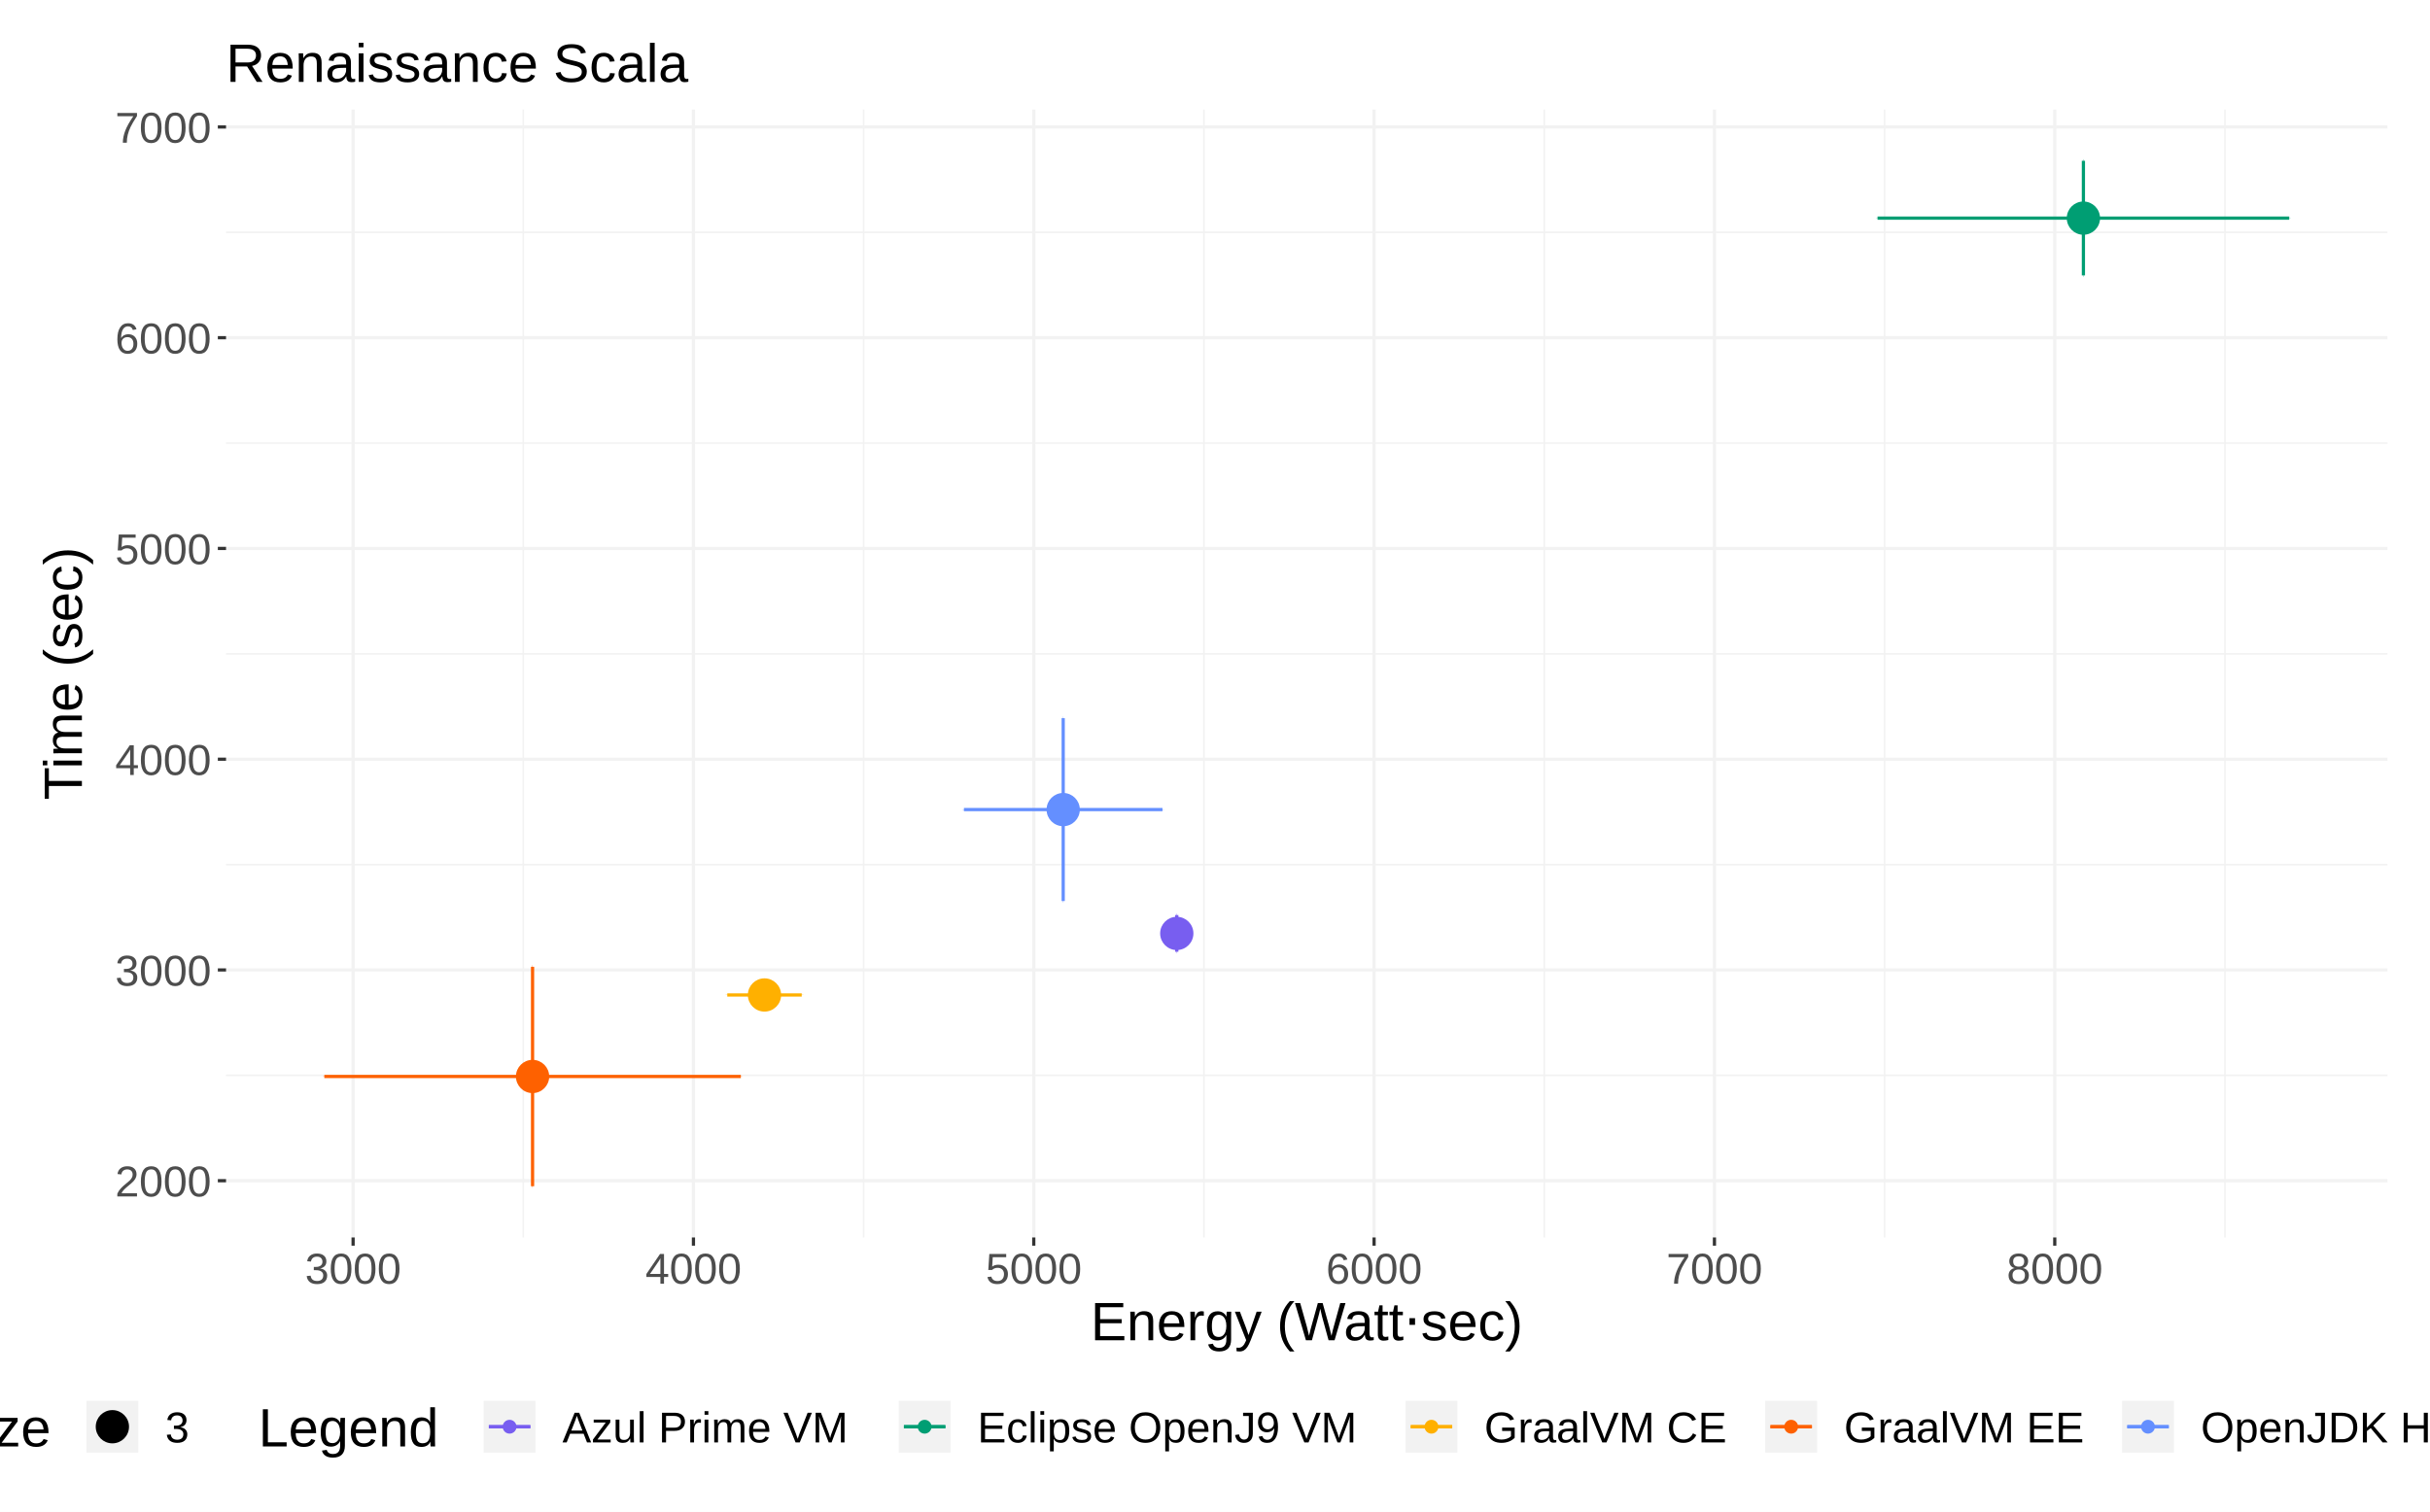
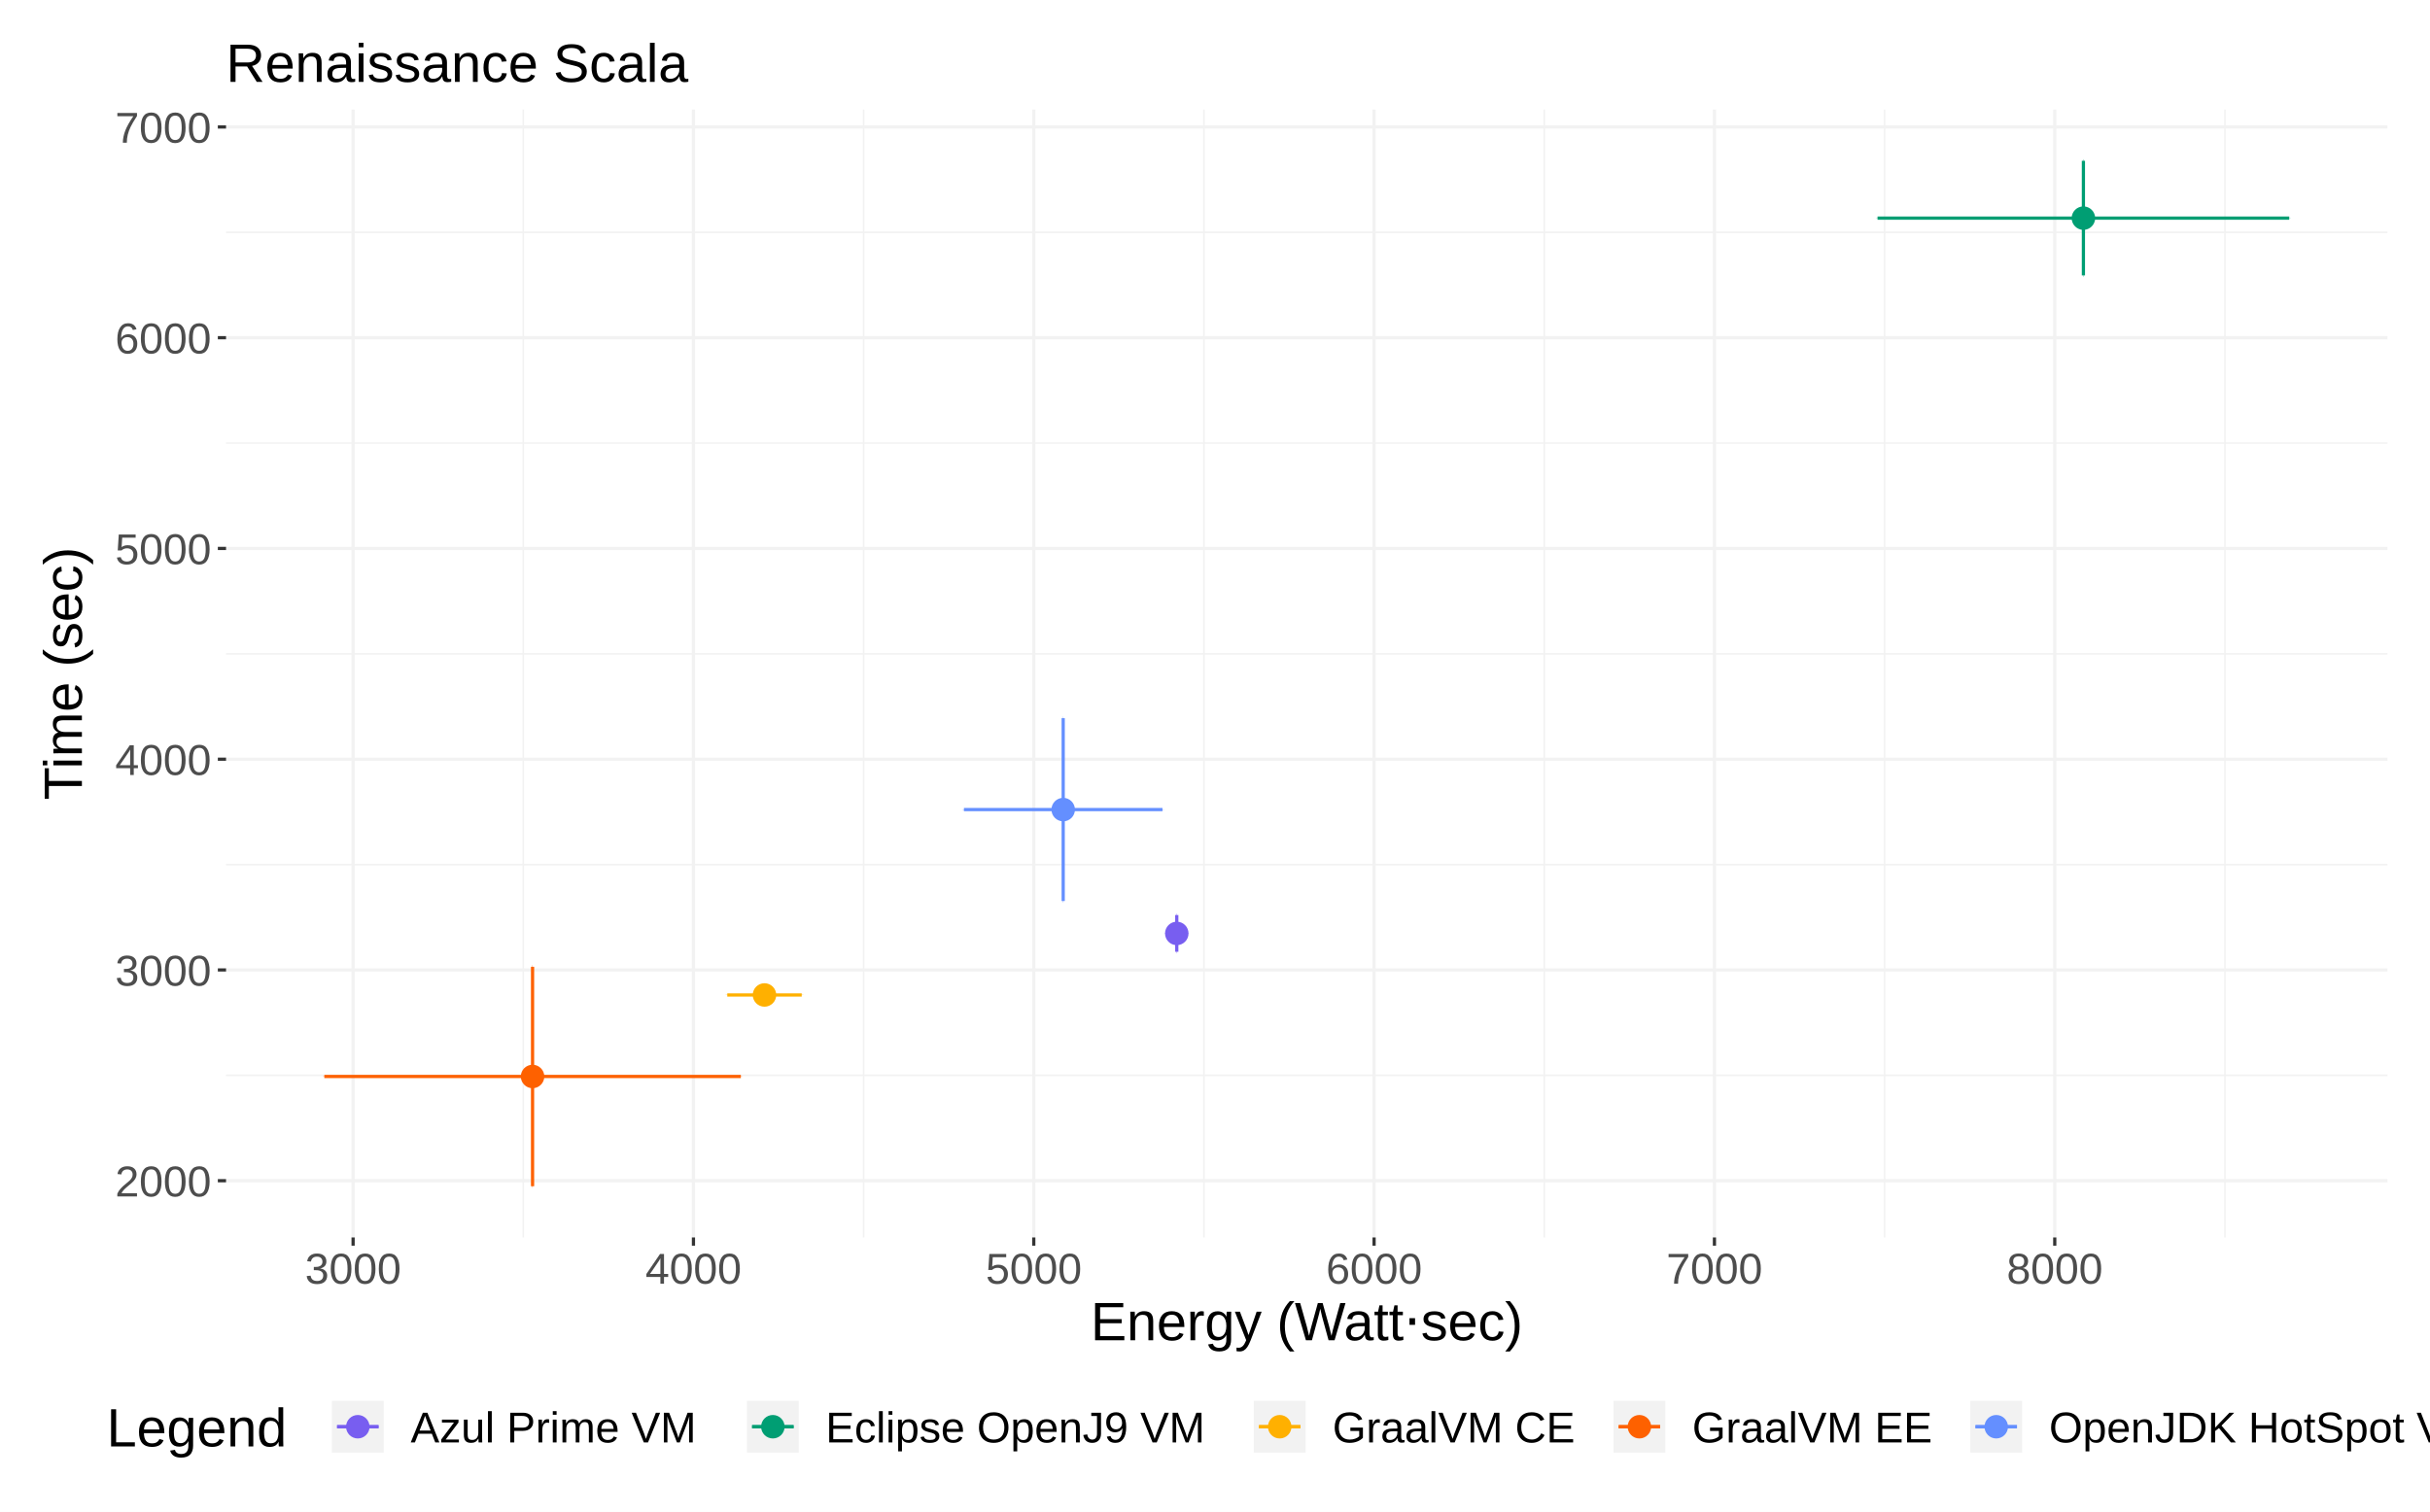
<svg xmlns="http://www.w3.org/2000/svg" class="svglite" width="810.00pt" height="504.00pt" viewBox="0 0 810.00 504.00">
  <defs>
    <style type="text/css">
    .svglite line, .svglite polyline, .svglite polygon, .svglite path, .svglite rect, .svglite circle {
      fill: none;
      stroke: #000000;
      stroke-linecap: round;
      stroke-linejoin: round;
      stroke-miterlimit: 10.00;
    }
    .svglite text {
      white-space: pre;
    }
  </style>
  </defs>
  <rect width="100%" height="100%" style="stroke: none; fill: #FFFFFF;" />
  <defs>
    <clipPath id="cpMC4wMHw4MTAuMDB8MC4wMHw1MDQuMDA=">
      <rect x="0.00" y="0.00" width="810.00" height="504.00" />
    </clipPath>
  </defs>
  <g clip-path="url(#cpMC4wMHw4MTAuMDB8MC4wMHw1MDQuMDA=)">
    <rect x="0.00" y="-0" width="810.00" height="504.00" style="stroke-width: 1.07; stroke: #FFFFFF; fill: #FFFFFF;" />
  </g>
  <defs>
    <clipPath id="cpNzUuMzV8Nzk1LjgzfDM2LjUyfDQxMi42MA==">
      <rect x="75.35" y="36.52" width="720.48" height="376.08" />
    </clipPath>
  </defs>
  <g clip-path="url(#cpNzUuMzV8Nzk1LjgzfDM2LjUyfDQxMi42MA==)">
    <rect x="75.35" y="36.52" width="720.48" height="376.08" style="stroke-width: 1.07; stroke: none;" />
    <polyline points="75.35,358.55 795.83,358.55 " style="stroke-width: 0.53; stroke: #F2F2F2; stroke-linecap: butt;" />
    <polyline points="75.35,288.28 795.83,288.28 " style="stroke-width: 0.53; stroke: #F2F2F2; stroke-linecap: butt;" />
    <polyline points="75.35,218.01 795.83,218.01 " style="stroke-width: 0.53; stroke: #F2F2F2; stroke-linecap: butt;" />
    <polyline points="75.35,147.74 795.83,147.74 " style="stroke-width: 0.53; stroke: #F2F2F2; stroke-linecap: butt;" />
    <polyline points="75.35,77.47 795.83,77.47 " style="stroke-width: 0.53; stroke: #F2F2F2; stroke-linecap: butt;" />
    <polyline points="174.43,412.60 174.43,36.52 " style="stroke-width: 0.53; stroke: #F2F2F2; stroke-linecap: butt;" />
    <polyline points="287.87,412.60 287.87,36.52 " style="stroke-width: 0.53; stroke: #F2F2F2; stroke-linecap: butt;" />
    <polyline points="401.31,412.60 401.31,36.52 " style="stroke-width: 0.53; stroke: #F2F2F2; stroke-linecap: butt;" />
    <polyline points="514.76,412.60 514.76,36.52 " style="stroke-width: 0.53; stroke: #F2F2F2; stroke-linecap: butt;" />
    <polyline points="628.20,412.60 628.20,36.52 " style="stroke-width: 0.53; stroke: #F2F2F2; stroke-linecap: butt;" />
    <polyline points="741.64,412.60 741.64,36.52 " style="stroke-width: 0.53; stroke: #F2F2F2; stroke-linecap: butt;" />
    <polyline points="75.35,393.68 795.83,393.68 " style="stroke-width: 1.07; stroke: #F2F2F2; stroke-linecap: butt;" />
    <polyline points="75.35,323.41 795.83,323.41 " style="stroke-width: 1.07; stroke: #F2F2F2; stroke-linecap: butt;" />
    <polyline points="75.35,253.14 795.83,253.14 " style="stroke-width: 1.07; stroke: #F2F2F2; stroke-linecap: butt;" />
    <polyline points="75.35,182.87 795.83,182.87 " style="stroke-width: 1.07; stroke: #F2F2F2; stroke-linecap: butt;" />
    <polyline points="75.35,112.60 795.83,112.60 " style="stroke-width: 1.07; stroke: #F2F2F2; stroke-linecap: butt;" />
    <polyline points="75.35,42.34 795.83,42.34 " style="stroke-width: 1.07; stroke: #F2F2F2; stroke-linecap: butt;" />
    <polyline points="117.70,412.60 117.70,36.52 " style="stroke-width: 1.07; stroke: #F2F2F2; stroke-linecap: butt;" />
    <polyline points="231.15,412.60 231.15,36.52 " style="stroke-width: 1.07; stroke: #F2F2F2; stroke-linecap: butt;" />
    <polyline points="344.59,412.60 344.59,36.52 " style="stroke-width: 1.07; stroke: #F2F2F2; stroke-linecap: butt;" />
    <polyline points="458.03,412.60 458.03,36.52 " style="stroke-width: 1.07; stroke: #F2F2F2; stroke-linecap: butt;" />
    <polyline points="571.48,412.60 571.48,36.52 " style="stroke-width: 1.07; stroke: #F2F2F2; stroke-linecap: butt;" />
    <polyline points="684.92,412.60 684.92,36.52 " style="stroke-width: 1.07; stroke: #F2F2F2; stroke-linecap: butt;" />
-     <circle cx="392.26" cy="311.23" r="5.19" style="stroke-width: 0.71; stroke: #785EF0; fill: #785EF0;" />
-     <circle cx="694.47" cy="72.73" r="5.19" style="stroke-width: 0.71; stroke: #009E73; fill: #009E73;" />
-     <circle cx="254.83" cy="331.75" r="5.19" style="stroke-width: 0.71; stroke: #FFB000; fill: #FFB000;" />
-     <circle cx="177.52" cy="358.93" r="5.19" style="stroke-width: 0.71; stroke: #FE6100; fill: #FE6100;" />
-     <circle cx="354.40" cy="269.94" r="5.19" style="stroke-width: 0.71; stroke: #648FFF; fill: #648FFF;" />
+     <circle cx="392.26" cy="311.23" r="3.56" style="stroke-width: 0.71; stroke: #785EF0; fill: #785EF0;" />
+     <circle cx="694.47" cy="72.73" r="3.56" style="stroke-width: 0.71; stroke: #009E73; fill: #009E73;" />
+     <circle cx="254.83" cy="331.75" r="3.56" style="stroke-width: 0.71; stroke: #FFB000; fill: #FFB000;" />
+     <circle cx="177.52" cy="358.93" r="3.56" style="stroke-width: 0.71; stroke: #FE6100; fill: #FE6100;" />
+     <circle cx="354.40" cy="269.94" r="3.56" style="stroke-width: 0.71; stroke: #648FFF; fill: #648FFF;" />
    <polyline points="395.76,311.25 395.76,311.20 " style="stroke-width: 1.07; stroke: #785EF0; stroke-linecap: butt;" />
    <polyline points="395.76,311.23 388.76,311.23 " style="stroke-width: 1.07; stroke: #785EF0; stroke-linecap: butt;" />
    <polyline points="388.76,311.25 388.76,311.20 " style="stroke-width: 1.07; stroke: #785EF0; stroke-linecap: butt;" />
    <polyline points="763.08,72.75 763.08,72.70 " style="stroke-width: 1.07; stroke: #009E73; stroke-linecap: butt;" />
    <polyline points="763.08,72.73 625.85,72.73 " style="stroke-width: 1.07; stroke: #009E73; stroke-linecap: butt;" />
    <polyline points="625.85,72.75 625.85,72.70 " style="stroke-width: 1.07; stroke: #009E73; stroke-linecap: butt;" />
    <polyline points="267.24,331.77 267.24,331.72 " style="stroke-width: 1.07; stroke: #FFB000; stroke-linecap: butt;" />
    <polyline points="267.24,331.75 242.43,331.75 " style="stroke-width: 1.07; stroke: #FFB000; stroke-linecap: butt;" />
    <polyline points="242.43,331.77 242.43,331.72 " style="stroke-width: 1.07; stroke: #FFB000; stroke-linecap: butt;" />
    <polyline points="246.95,358.95 246.95,358.90 " style="stroke-width: 1.07; stroke: #FE6100; stroke-linecap: butt;" />
    <polyline points="246.95,358.93 108.10,358.93 " style="stroke-width: 1.07; stroke: #FE6100; stroke-linecap: butt;" />
    <polyline points="108.10,358.95 108.10,358.90 " style="stroke-width: 1.07; stroke: #FE6100; stroke-linecap: butt;" />
    <polyline points="387.49,269.97 387.49,269.92 " style="stroke-width: 1.07; stroke: #648FFF; stroke-linecap: butt;" />
    <polyline points="387.49,269.94 321.31,269.94 " style="stroke-width: 1.07; stroke: #648FFF; stroke-linecap: butt;" />
    <polyline points="321.31,269.97 321.31,269.92 " style="stroke-width: 1.07; stroke: #648FFF; stroke-linecap: butt;" />
    <polyline points="392.22,305.10 392.30,305.10 " style="stroke-width: 1.07; stroke: #785EF0; stroke-linecap: butt;" />
    <polyline points="392.26,305.10 392.26,317.35 " style="stroke-width: 1.07; stroke: #785EF0; stroke-linecap: butt;" />
    <polyline points="392.22,317.35 392.30,317.35 " style="stroke-width: 1.07; stroke: #785EF0; stroke-linecap: butt;" />
    <polyline points="694.43,53.62 694.51,53.62 " style="stroke-width: 1.07; stroke: #009E73; stroke-linecap: butt;" />
    <polyline points="694.47,53.62 694.47,91.83 " style="stroke-width: 1.07; stroke: #009E73; stroke-linecap: butt;" />
    <polyline points="694.43,91.83 694.51,91.83 " style="stroke-width: 1.07; stroke: #009E73; stroke-linecap: butt;" />
    <polyline points="254.79,329.83 254.87,329.83 " style="stroke-width: 1.07; stroke: #FFB000; stroke-linecap: butt;" />
    <polyline points="254.83,329.83 254.83,333.66 " style="stroke-width: 1.07; stroke: #FFB000; stroke-linecap: butt;" />
    <polyline points="254.79,333.66 254.87,333.66 " style="stroke-width: 1.07; stroke: #FFB000; stroke-linecap: butt;" />
    <polyline points="177.48,322.35 177.56,322.35 " style="stroke-width: 1.07; stroke: #FE6100; stroke-linecap: butt;" />
    <polyline points="177.52,322.35 177.52,395.51 " style="stroke-width: 1.07; stroke: #FE6100; stroke-linecap: butt;" />
    <polyline points="177.48,395.51 177.56,395.51 " style="stroke-width: 1.07; stroke: #FE6100; stroke-linecap: butt;" />
    <polyline points="354.37,239.46 354.44,239.46 " style="stroke-width: 1.07; stroke: #648FFF; stroke-linecap: butt;" />
    <polyline points="354.40,239.46 354.40,300.43 " style="stroke-width: 1.07; stroke: #648FFF; stroke-linecap: butt;" />
    <polyline points="354.37,300.43 354.44,300.43 " style="stroke-width: 1.07; stroke: #648FFF; stroke-linecap: butt;" />
  </g>
  <g clip-path="url(#cpMC4wMHw4MTAuMDB8MC4wMHw1MDQuMDA=)">
    <text x="70.42" y="398.93" text-anchor="end" style="font-size: 14.40px;fill: #4D4D4D; font-family: &quot;Liberation Sans&quot;;" textLength="36.63px" lengthAdjust="spacingAndGlyphs">2000</text>
    <text x="70.42" y="328.66" text-anchor="end" style="font-size: 14.40px;fill: #4D4D4D; font-family: &quot;Liberation Sans&quot;;" textLength="36.63px" lengthAdjust="spacingAndGlyphs">3000</text>
    <text x="70.42" y="258.39" text-anchor="end" style="font-size: 14.40px;fill: #4D4D4D; font-family: &quot;Liberation Sans&quot;;" textLength="36.63px" lengthAdjust="spacingAndGlyphs">4000</text>
    <text x="70.42" y="188.12" text-anchor="end" style="font-size: 14.40px;fill: #4D4D4D; font-family: &quot;Liberation Sans&quot;;" textLength="36.63px" lengthAdjust="spacingAndGlyphs">5000</text>
    <text x="70.42" y="117.85" text-anchor="end" style="font-size: 14.40px;fill: #4D4D4D; font-family: &quot;Liberation Sans&quot;;" textLength="36.63px" lengthAdjust="spacingAndGlyphs">6000</text>
    <text x="70.42" y="47.58" text-anchor="end" style="font-size: 14.40px;fill: #4D4D4D; font-family: &quot;Liberation Sans&quot;;" textLength="36.63px" lengthAdjust="spacingAndGlyphs">7000</text>
    <polyline points="72.61,393.68 75.35,393.68 " style="stroke-width: 1.07; stroke: #333333; stroke-linecap: butt;" />
    <polyline points="72.61,323.41 75.35,323.41 " style="stroke-width: 1.07; stroke: #333333; stroke-linecap: butt;" />
    <polyline points="72.61,253.14 75.35,253.14 " style="stroke-width: 1.07; stroke: #333333; stroke-linecap: butt;" />
    <polyline points="72.61,182.87 75.35,182.87 " style="stroke-width: 1.07; stroke: #333333; stroke-linecap: butt;" />
    <polyline points="72.61,112.60 75.35,112.60 " style="stroke-width: 1.07; stroke: #333333; stroke-linecap: butt;" />
    <polyline points="72.61,42.34 75.35,42.34 " style="stroke-width: 1.07; stroke: #333333; stroke-linecap: butt;" />
    <polyline points="117.70,415.34 117.70,412.60 " style="stroke-width: 1.07; stroke: #333333; stroke-linecap: butt;" />
    <polyline points="231.15,415.34 231.15,412.60 " style="stroke-width: 1.07; stroke: #333333; stroke-linecap: butt;" />
    <polyline points="344.59,415.34 344.59,412.60 " style="stroke-width: 1.07; stroke: #333333; stroke-linecap: butt;" />
    <polyline points="458.03,415.34 458.03,412.60 " style="stroke-width: 1.07; stroke: #333333; stroke-linecap: butt;" />
    <polyline points="571.48,415.34 571.48,412.60 " style="stroke-width: 1.07; stroke: #333333; stroke-linecap: butt;" />
    <polyline points="684.92,415.34 684.92,412.60 " style="stroke-width: 1.07; stroke: #333333; stroke-linecap: butt;" />
    <text x="117.70" y="428.02" text-anchor="middle" style="font-size: 14.40px;fill: #4D4D4D; font-family: &quot;Liberation Sans&quot;;" textLength="36.63px" lengthAdjust="spacingAndGlyphs">3000</text>
    <text x="231.15" y="428.02" text-anchor="middle" style="font-size: 14.40px;fill: #4D4D4D; font-family: &quot;Liberation Sans&quot;;" textLength="36.63px" lengthAdjust="spacingAndGlyphs">4000</text>
    <text x="344.59" y="428.02" text-anchor="middle" style="font-size: 14.40px;fill: #4D4D4D; font-family: &quot;Liberation Sans&quot;;" textLength="36.63px" lengthAdjust="spacingAndGlyphs">5000</text>
    <text x="458.03" y="428.02" text-anchor="middle" style="font-size: 14.40px;fill: #4D4D4D; font-family: &quot;Liberation Sans&quot;;" textLength="36.63px" lengthAdjust="spacingAndGlyphs">6000</text>
    <text x="571.48" y="428.02" text-anchor="middle" style="font-size: 14.40px;fill: #4D4D4D; font-family: &quot;Liberation Sans&quot;;" textLength="36.63px" lengthAdjust="spacingAndGlyphs">7000</text>
    <text x="684.92" y="428.02" text-anchor="middle" style="font-size: 14.40px;fill: #4D4D4D; font-family: &quot;Liberation Sans&quot;;" textLength="36.63px" lengthAdjust="spacingAndGlyphs">8000</text>
    <text x="435.59" y="446.88" text-anchor="middle" style="font-size: 18.00px; font-family: &quot;Liberation Sans&quot;;" textLength="160.65px" lengthAdjust="spacingAndGlyphs">Energy (Watt⋅sec)</text>
    <text transform="translate(27.30,224.56) rotate(-90)" text-anchor="middle" style="font-size: 18.00px; font-family: &quot;Liberation Sans&quot;;" textLength="94.16px" lengthAdjust="spacingAndGlyphs">Time (sec)</text>
-     <rect x="-20.53" y="461.59" width="90.23" height="28.24" style="stroke-width: 1.07; stroke: none; fill: #FFFFFF;" />
-     <text x="-15.05" y="482.27" style="font-size: 18.00px; font-family: &quot;Liberation Sans&quot;;" textLength="34.90px" lengthAdjust="spacingAndGlyphs">size</text>
-     <rect x="28.82" y="467.07" width="17.28" height="17.28" style="stroke-width: 1.07; stroke: none; fill: #F2F2F2;" />
-     <circle cx="37.46" cy="475.71" r="5.19" style="stroke-width: 0.71; fill: #000000;" />
-     <text x="55.06" y="480.95" style="font-size: 14.40px; font-family: &quot;Liberation Sans&quot;;" textLength="9.16px" lengthAdjust="spacingAndGlyphs">3</text>
-     <rect x="80.66" y="461.59" width="811.04" height="28.24" style="stroke-width: 1.07; stroke: none; fill: #FFFFFF;" />
-     <text x="86.14" y="482.27" style="font-size: 18.00px; font-family: &quot;Liberation Sans&quot;;" textLength="66.12px" lengthAdjust="spacingAndGlyphs">Legend</text>
-     <rect x="161.22" y="467.07" width="17.28" height="17.28" style="stroke-width: 1.07; stroke: none; fill: #F2F2F2;" />
-     <circle cx="169.86" cy="475.71" r="1.95" style="stroke-width: 0.71; stroke: #785EF0; fill: #785EF0;" />
-     <line x1="162.95" y1="475.71" x2="176.78" y2="475.71" style="stroke-width: 1.07; stroke: #785EF0; stroke-linecap: butt;" />
-     <line x1="162.95" y1="475.71" x2="176.78" y2="475.71" style="stroke-width: 1.07; stroke: #785EF0; stroke-linecap: butt;" />
-     <rect x="299.57" y="467.07" width="17.28" height="17.28" style="stroke-width: 1.07; stroke: none; fill: #F2F2F2;" />
-     <circle cx="308.21" cy="475.71" r="1.95" style="stroke-width: 0.71; stroke: #009E73; fill: #009E73;" />
-     <line x1="301.30" y1="475.71" x2="315.12" y2="475.71" style="stroke-width: 1.07; stroke: #009E73; stroke-linecap: butt;" />
-     <line x1="301.30" y1="475.71" x2="315.12" y2="475.71" style="stroke-width: 1.07; stroke: #009E73; stroke-linecap: butt;" />
-     <rect x="468.52" y="467.07" width="17.28" height="17.28" style="stroke-width: 1.07; stroke: none; fill: #F2F2F2;" />
-     <circle cx="477.16" cy="475.71" r="1.95" style="stroke-width: 0.71; stroke: #FFB000; fill: #FFB000;" />
-     <line x1="470.25" y1="475.71" x2="484.07" y2="475.71" style="stroke-width: 1.07; stroke: #FFB000; stroke-linecap: butt;" />
-     <line x1="470.25" y1="475.71" x2="484.07" y2="475.71" style="stroke-width: 1.07; stroke: #FFB000; stroke-linecap: butt;" />
-     <rect x="588.42" y="467.07" width="17.28" height="17.28" style="stroke-width: 1.07; stroke: none; fill: #F2F2F2;" />
-     <circle cx="597.06" cy="475.71" r="1.95" style="stroke-width: 0.71; stroke: #FE6100; fill: #FE6100;" />
-     <line x1="590.15" y1="475.71" x2="603.97" y2="475.71" style="stroke-width: 1.07; stroke: #FE6100; stroke-linecap: butt;" />
-     <line x1="590.15" y1="475.71" x2="603.97" y2="475.71" style="stroke-width: 1.07; stroke: #FE6100; stroke-linecap: butt;" />
-     <rect x="707.36" y="467.07" width="17.28" height="17.28" style="stroke-width: 1.07; stroke: none; fill: #F2F2F2;" />
-     <circle cx="716.00" cy="475.71" r="1.95" style="stroke-width: 0.71; stroke: #648FFF; fill: #648FFF;" />
-     <line x1="709.09" y1="475.71" x2="722.92" y2="475.71" style="stroke-width: 1.07; stroke: #648FFF; stroke-linecap: butt;" />
-     <line x1="709.09" y1="475.71" x2="722.92" y2="475.71" style="stroke-width: 1.07; stroke: #648FFF; stroke-linecap: butt;" />
-     <text x="187.47" y="480.95" style="font-size: 14.40px; font-family: &quot;Liberation Sans&quot;;" textLength="103.13px" lengthAdjust="spacingAndGlyphs">Azul Prime VM</text>
-     <text x="325.82" y="480.95" style="font-size: 14.40px; font-family: &quot;Liberation Sans&quot;;" textLength="133.74px" lengthAdjust="spacingAndGlyphs">Eclipse OpenJ9 VM</text>
-     <text x="494.77" y="480.95" style="font-size: 14.40px; font-family: &quot;Liberation Sans&quot;;" textLength="84.69px" lengthAdjust="spacingAndGlyphs">GraalVM CE</text>
-     <text x="614.67" y="480.95" style="font-size: 14.40px; font-family: &quot;Liberation Sans&quot;;" textLength="83.73px" lengthAdjust="spacingAndGlyphs">GraalVM EE</text>
-     <text x="733.61" y="480.95" style="font-size: 14.40px; font-family: &quot;Liberation Sans&quot;;" textLength="152.61px" lengthAdjust="spacingAndGlyphs">OpenJDK HotSpot VM</text>
+     <rect x="30.07" y="461.59" width="811.04" height="28.24" style="stroke-width: 1.07; stroke: none; fill: #FFFFFF;" />
+     <text x="35.55" y="482.27" style="font-size: 18.00px; font-family: &quot;Liberation Sans&quot;;" textLength="66.12px" lengthAdjust="spacingAndGlyphs">Legend</text>
+     <rect x="110.63" y="467.07" width="17.28" height="17.28" style="stroke-width: 1.07; stroke: none; fill: #F2F2F2;" />
+     <circle cx="119.27" cy="475.71" r="3.56" style="stroke-width: 0.71; stroke: #785EF0; fill: #785EF0;" />
+     <line x1="112.36" y1="475.71" x2="126.18" y2="475.71" style="stroke-width: 1.07; stroke: #785EF0; stroke-linecap: butt;" />
+     <line x1="112.36" y1="475.71" x2="126.18" y2="475.71" style="stroke-width: 1.07; stroke: #785EF0; stroke-linecap: butt;" />
+     <rect x="248.98" y="467.07" width="17.28" height="17.28" style="stroke-width: 1.07; stroke: none; fill: #F2F2F2;" />
+     <circle cx="257.62" cy="475.71" r="3.56" style="stroke-width: 0.71; stroke: #009E73; fill: #009E73;" />
+     <line x1="250.70" y1="475.71" x2="264.53" y2="475.71" style="stroke-width: 1.07; stroke: #009E73; stroke-linecap: butt;" />
+     <line x1="250.70" y1="475.71" x2="264.53" y2="475.71" style="stroke-width: 1.07; stroke: #009E73; stroke-linecap: butt;" />
+     <rect x="417.93" y="467.07" width="17.28" height="17.28" style="stroke-width: 1.07; stroke: none; fill: #F2F2F2;" />
+     <circle cx="426.57" cy="475.71" r="3.56" style="stroke-width: 0.71; stroke: #FFB000; fill: #FFB000;" />
+     <line x1="419.66" y1="475.71" x2="433.48" y2="475.71" style="stroke-width: 1.07; stroke: #FFB000; stroke-linecap: butt;" />
+     <line x1="419.66" y1="475.71" x2="433.48" y2="475.71" style="stroke-width: 1.07; stroke: #FFB000; stroke-linecap: butt;" />
+     <rect x="537.83" y="467.07" width="17.28" height="17.28" style="stroke-width: 1.07; stroke: none; fill: #F2F2F2;" />
+     <circle cx="546.47" cy="475.71" r="3.56" style="stroke-width: 0.71; stroke: #FE6100; fill: #FE6100;" />
+     <line x1="539.56" y1="475.71" x2="553.38" y2="475.71" style="stroke-width: 1.07; stroke: #FE6100; stroke-linecap: butt;" />
+     <line x1="539.56" y1="475.71" x2="553.38" y2="475.71" style="stroke-width: 1.07; stroke: #FE6100; stroke-linecap: butt;" />
+     <rect x="656.77" y="467.07" width="17.28" height="17.28" style="stroke-width: 1.07; stroke: none; fill: #F2F2F2;" />
+     <circle cx="665.41" cy="475.71" r="3.56" style="stroke-width: 0.71; stroke: #648FFF; fill: #648FFF;" />
+     <line x1="658.50" y1="475.71" x2="672.32" y2="475.71" style="stroke-width: 1.07; stroke: #648FFF; stroke-linecap: butt;" />
+     <line x1="658.50" y1="475.71" x2="672.32" y2="475.71" style="stroke-width: 1.07; stroke: #648FFF; stroke-linecap: butt;" />
+     <text x="136.88" y="480.95" style="font-size: 14.40px; font-family: &quot;Liberation Sans&quot;;" textLength="103.13px" lengthAdjust="spacingAndGlyphs">Azul Prime VM</text>
+     <text x="275.22" y="480.95" style="font-size: 14.40px; font-family: &quot;Liberation Sans&quot;;" textLength="133.74px" lengthAdjust="spacingAndGlyphs">Eclipse OpenJ9 VM</text>
+     <text x="444.18" y="480.95" style="font-size: 14.40px; font-family: &quot;Liberation Sans&quot;;" textLength="84.69px" lengthAdjust="spacingAndGlyphs">GraalVM CE</text>
+     <text x="564.07" y="480.95" style="font-size: 14.40px; font-family: &quot;Liberation Sans&quot;;" textLength="83.73px" lengthAdjust="spacingAndGlyphs">GraalVM EE</text>
+     <text x="683.02" y="480.95" style="font-size: 14.40px; font-family: &quot;Liberation Sans&quot;;" textLength="152.61px" lengthAdjust="spacingAndGlyphs">OpenJDK HotSpot VM</text>
    <text x="75.35" y="27.30" style="font-size: 18.00px; font-family: &quot;Liberation Sans&quot;;" textLength="166.49px" lengthAdjust="spacingAndGlyphs">Renaissance Scala</text>
  </g>
</svg>
